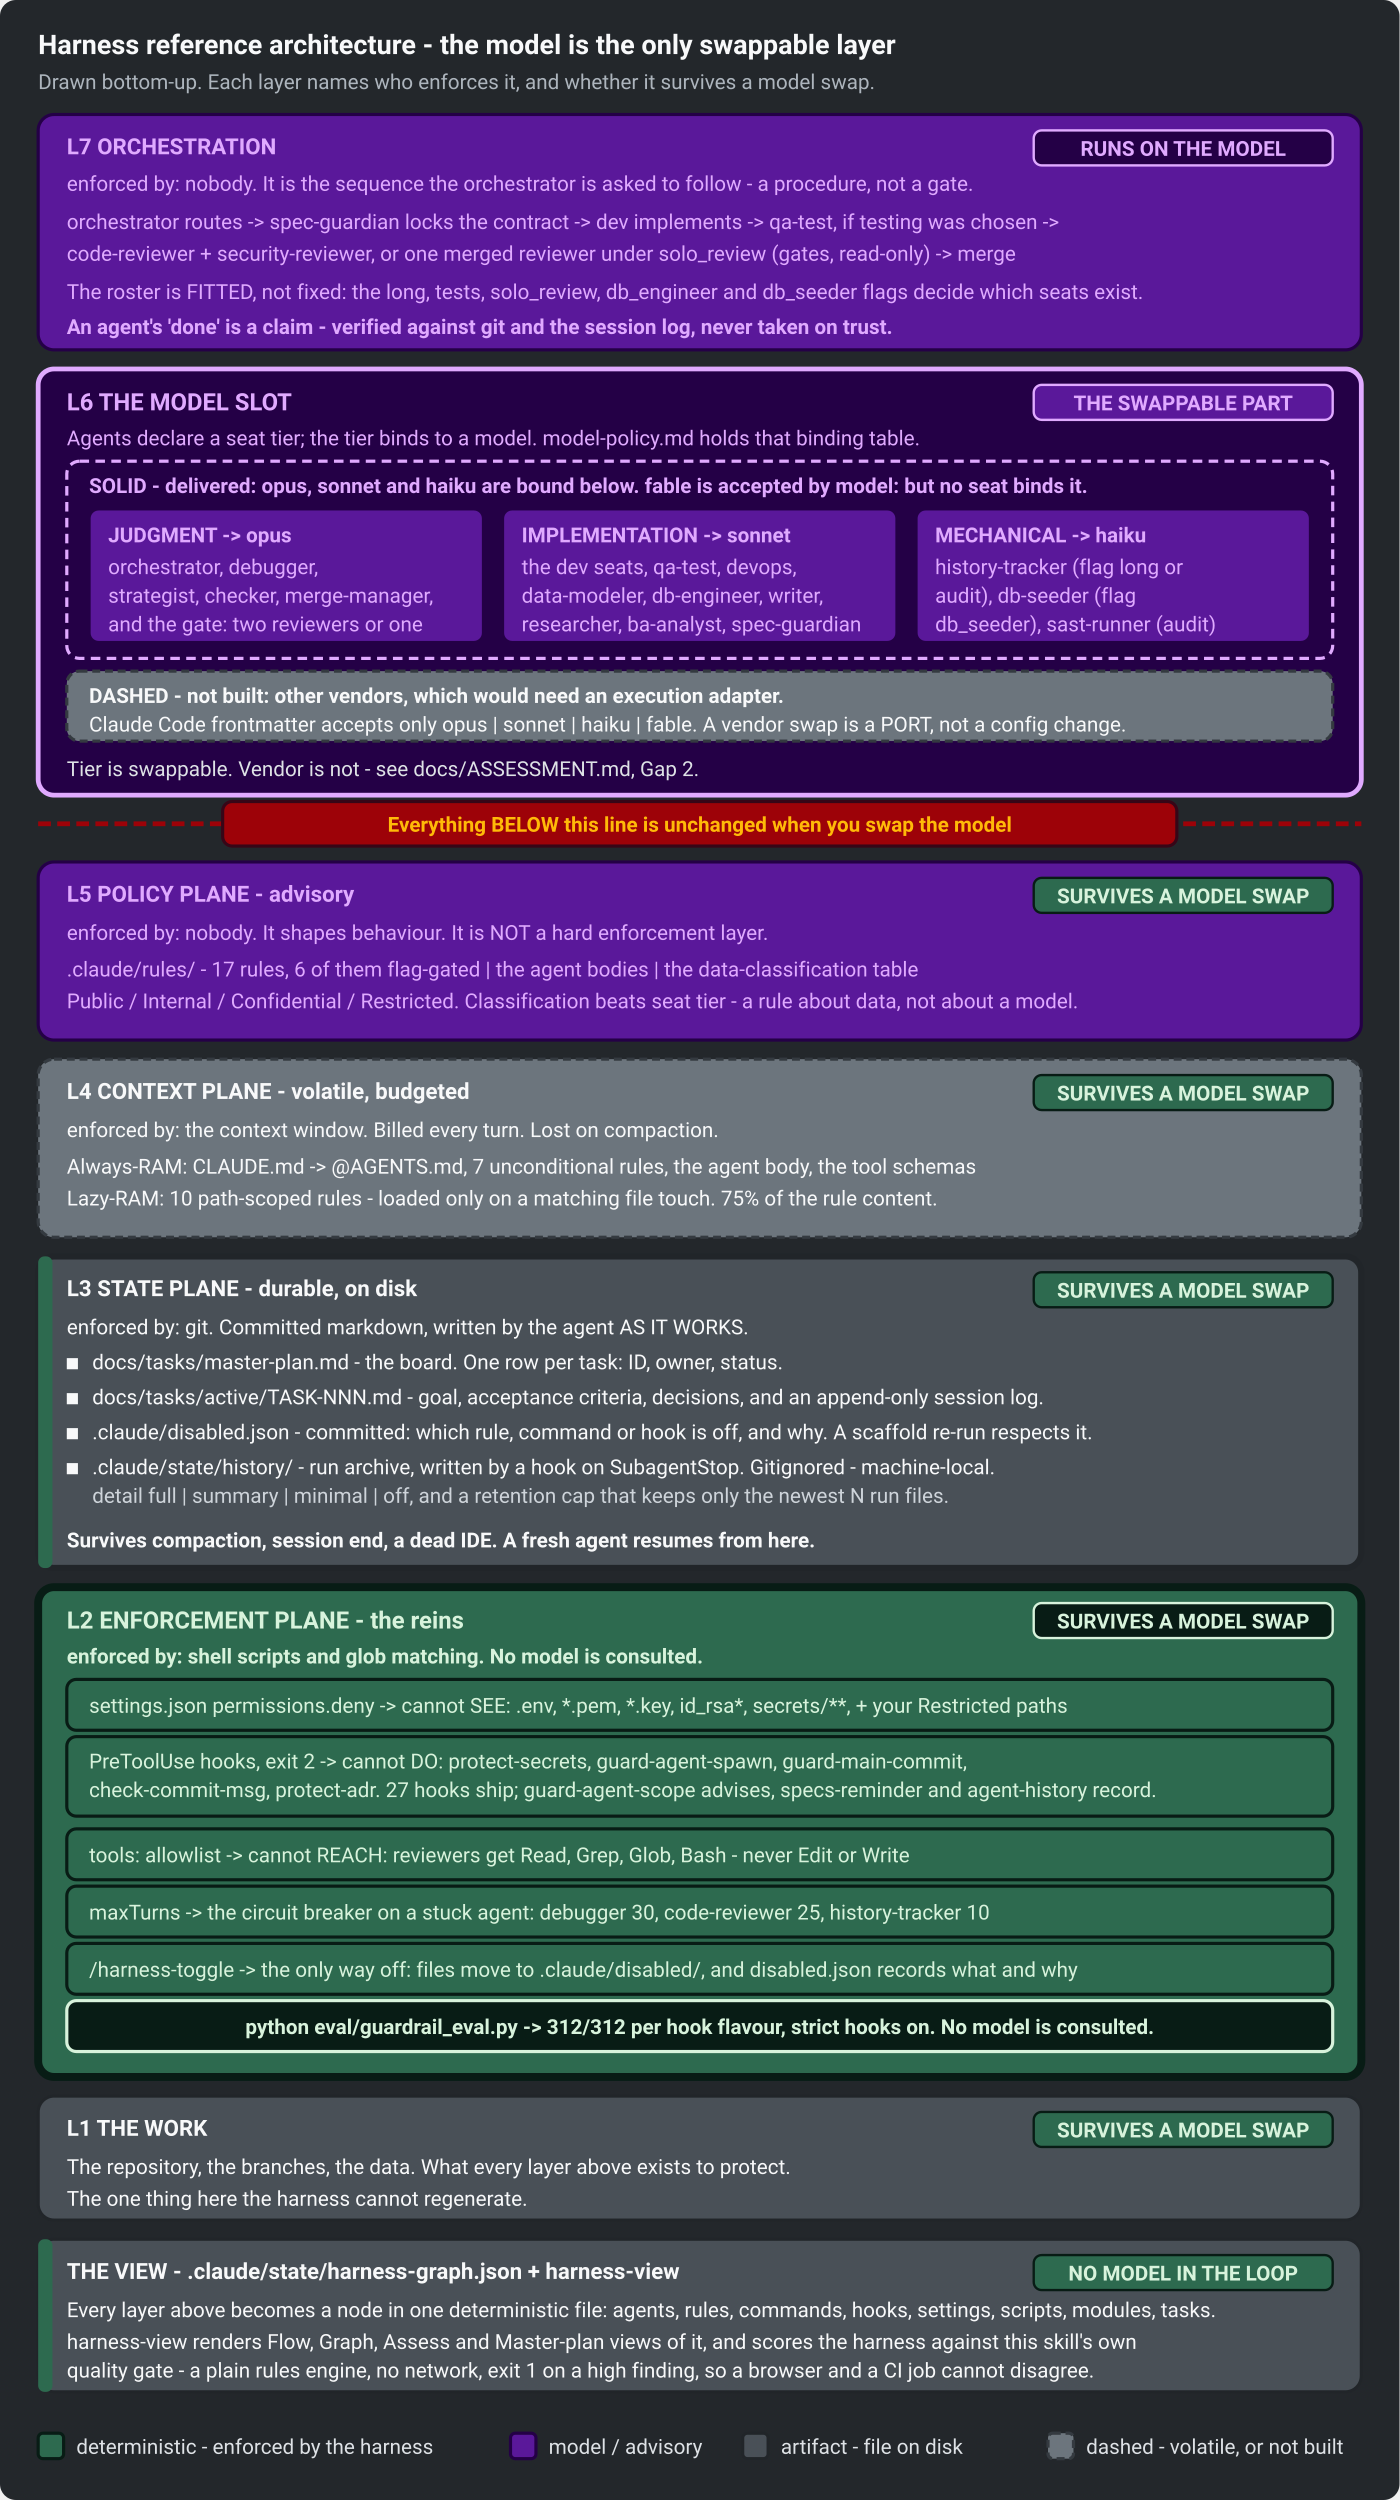
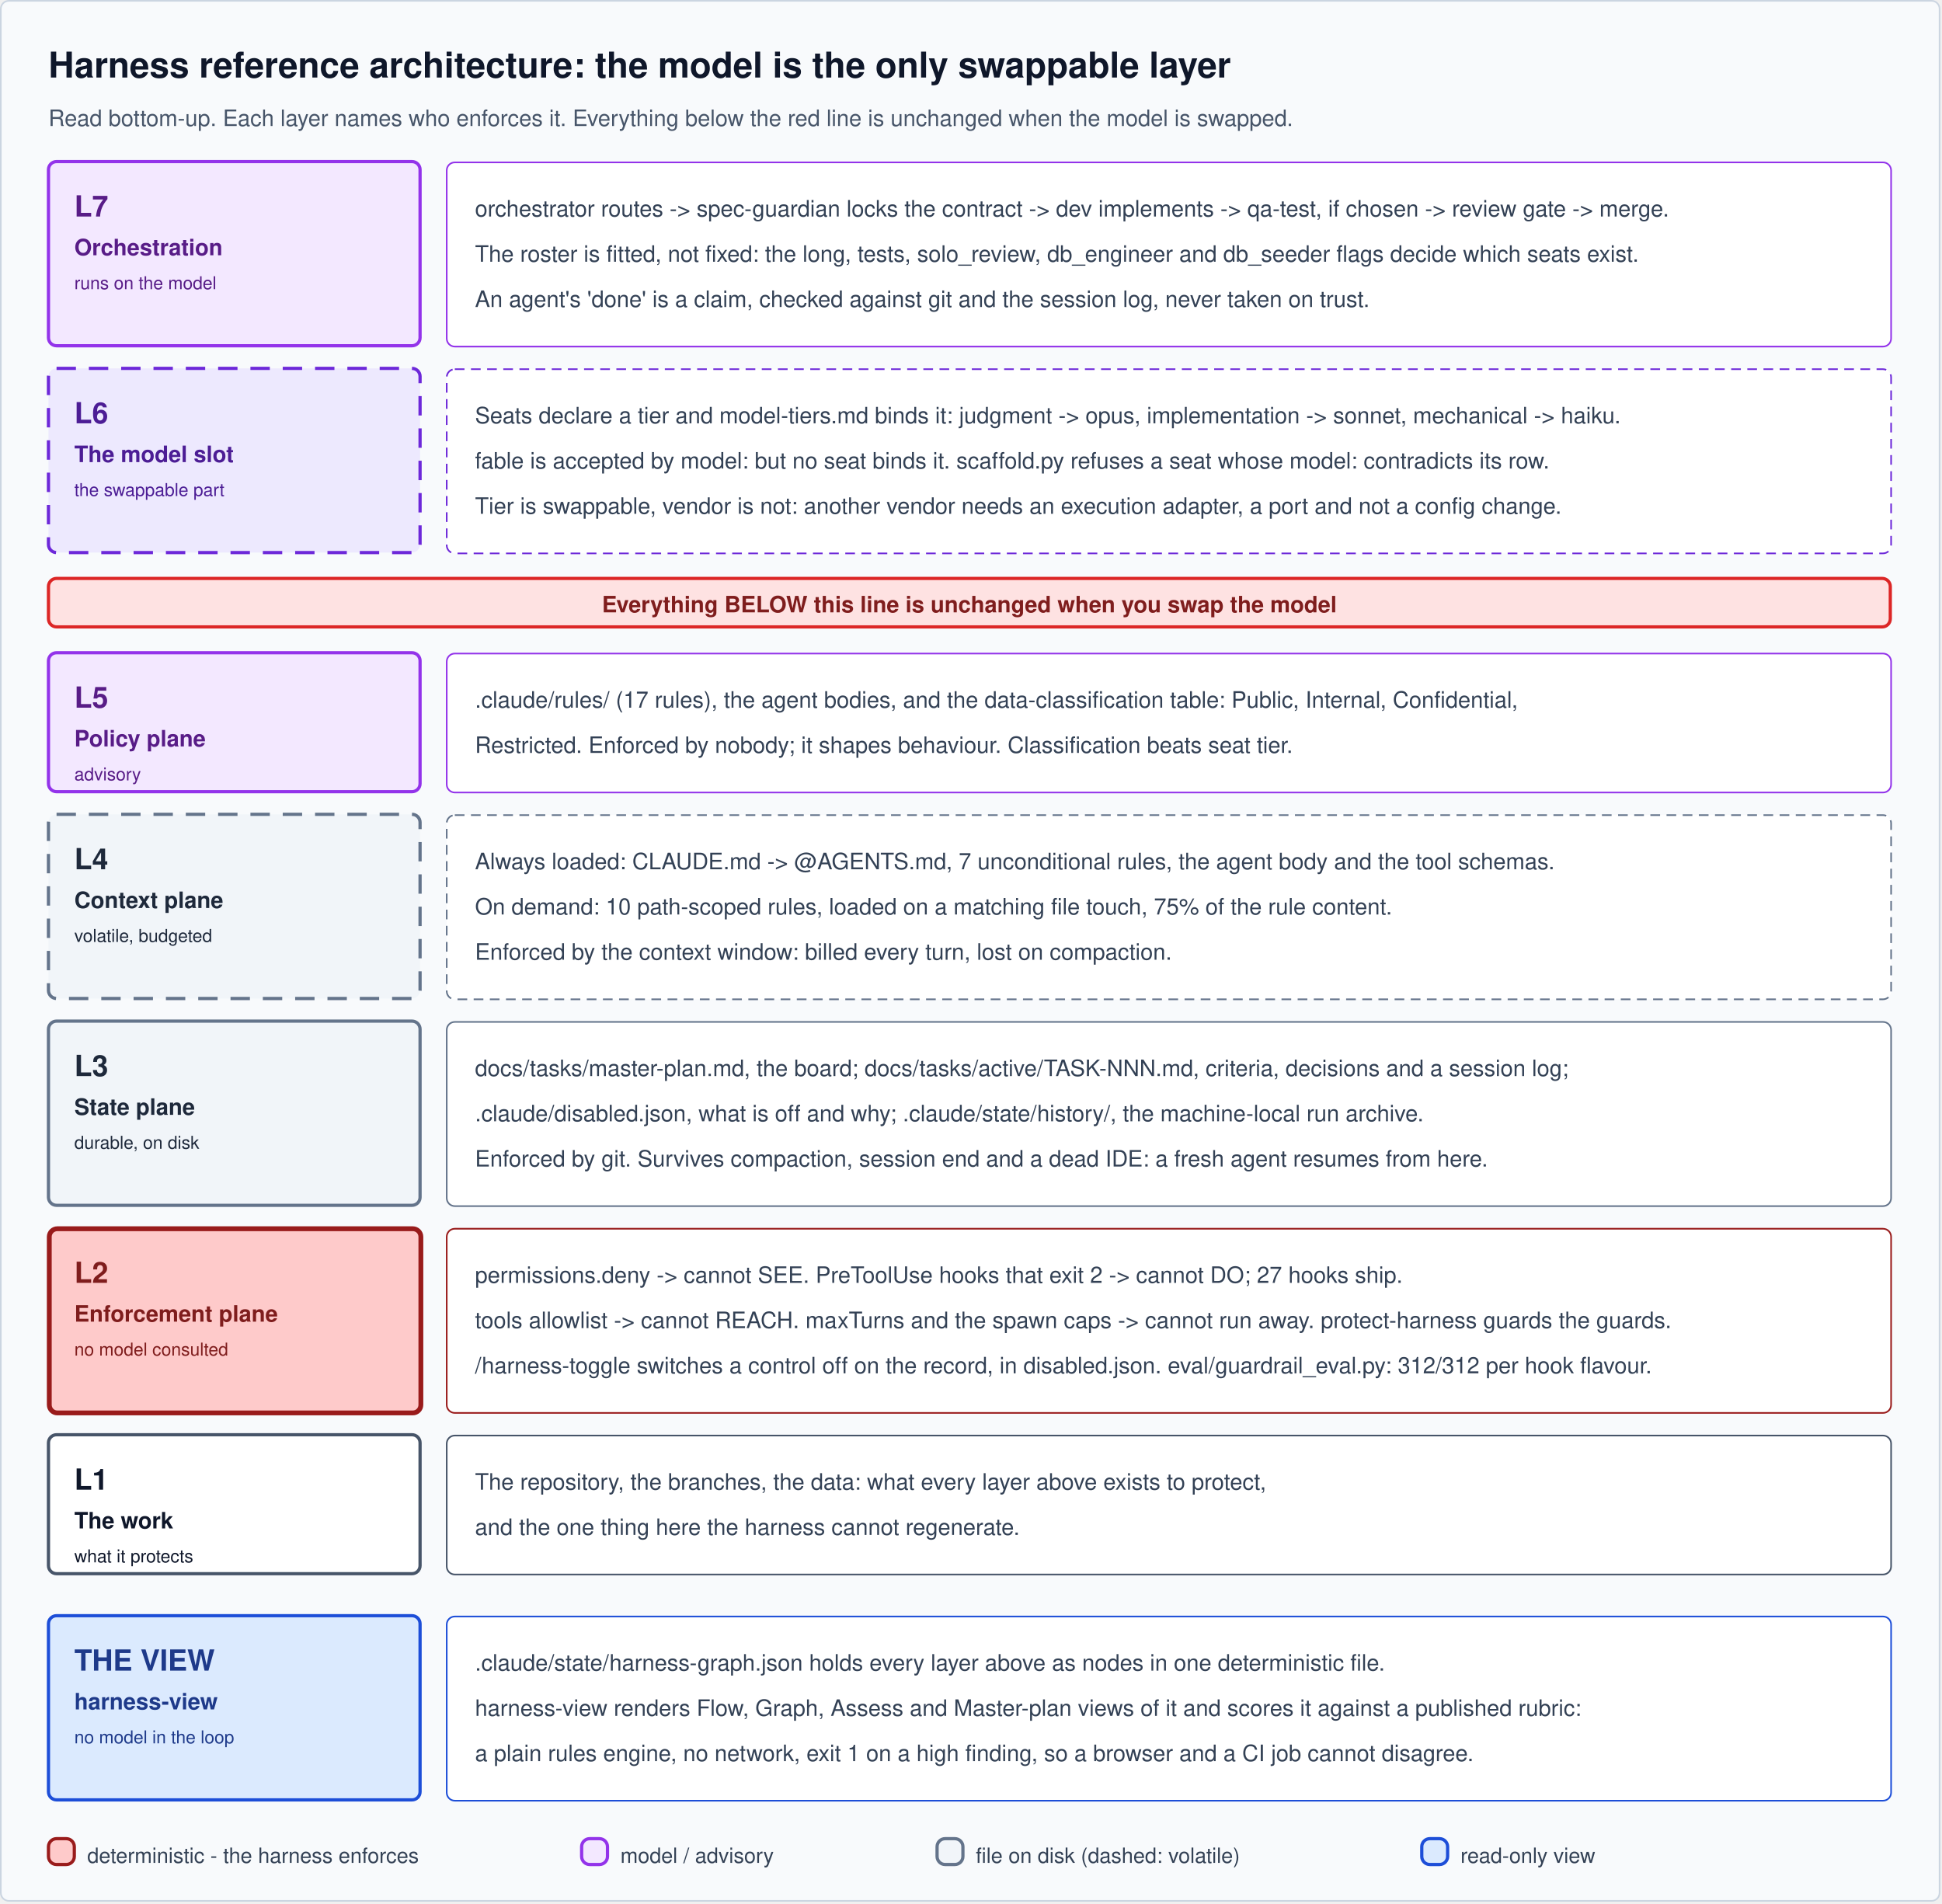
- <svg xmlns="http://www.w3.org/2000/svg" width="880" height="1572" viewBox="0 0 880 1572" role="img" aria-labelledby="ha-title ha-desc" font-family="ui-sans-serif, system-ui, -apple-system, Segoe UI, Roboto, sans-serif">
-   <rect x="0" y="0" width="880" height="1572" rx="10" fill="#23272B" />
-   <text x="24" y="34" font-size="17" font-weight="700" fill="#F8F9FA">Harness reference architecture - the model is the only swappable layer</text>
-   <text x="24" y="56" font-size="13" fill="#ADB5BD">Drawn bottom-up. Each layer names who enforces it, and whether it survives a model swap.</text>
-   <rect x="24" y="72" width="832" height="148" rx="10" fill="#5A189A" stroke="#240046" stroke-width="2" />
-   <text x="42" y="97" font-size="14" font-weight="700" fill="#E0AAFF">L7   ORCHESTRATION</text>
-   <rect x="650" y="82" width="188" height="22" rx="5" fill="#240046" stroke="#E0AAFF" stroke-width="1.5" />
-   <text x="744" y="98" font-size="13" font-weight="700" fill="#E0AAFF" text-anchor="middle">RUNS ON THE MODEL</text>
-   <text x="42" y="120" font-size="13" fill="#E0AAFF">enforced by: nobody. It is the sequence the orchestrator is asked to follow - a procedure, not a gate.</text>
-   <text x="42" y="144" font-size="13" fill="#E0AAFF">orchestrator routes  -&gt;  spec-guardian locks the contract  -&gt;  dev implements  -&gt;  qa-test, if testing was chosen  -&gt;</text>
-   <text x="42" y="164" font-size="13" fill="#E0AAFF">code-reviewer + security-reviewer, or one merged reviewer under solo_review  (gates, read-only)  -&gt;  merge</text>
-   <text x="42" y="188" font-size="13" fill="#E0AAFF">The roster is FITTED, not fixed: the long, tests, solo_review, db_engineer and db_seeder flags decide which seats exist.</text>
-   <text x="42" y="210" font-size="13" font-weight="700" fill="#E0AAFF">An agent's 'done' is a claim - verified against git and the session log, never taken on trust.</text>
-   <rect x="24" y="232" width="832" height="268" rx="10" fill="#240046" stroke="#E0AAFF" stroke-width="3" />
-   <text x="42" y="258" font-size="15" font-weight="700" fill="#E0AAFF">L6   THE MODEL SLOT</text>
-   <rect x="650" y="242" width="188" height="22" rx="5" fill="#5A189A" stroke="#E0AAFF" stroke-width="1.5" />
-   <text x="744" y="258" font-size="13" font-weight="700" fill="#E0AAFF" text-anchor="middle">THE SWAPPABLE PART</text>
-   <text x="42" y="280" font-size="13" fill="#E0AAFF">Agents declare a seat tier; the tier binds to a model. model-policy.md holds that binding table.</text>
-   <rect x="42" y="290" width="796" height="124" rx="8" fill="#240046" stroke="#E0AAFF" stroke-width="2" stroke-dasharray="6 4" />
-   <text x="56" y="310" font-size="13" font-weight="700" fill="#E0AAFF">SOLID - delivered: opus, sonnet and haiku are bound below. fable is accepted by model: but no seat binds it.</text>
-   <rect x="56" y="320" width="248" height="84" rx="6" fill="#5A189A" stroke="#240046" stroke-width="2" />
-   <text x="68" y="341" font-size="13" font-weight="700" fill="#E0AAFF">JUDGMENT  -&gt;  opus</text>
-   <text x="68" y="361" font-size="13" fill="#E0AAFF">orchestrator, debugger,</text>
-   <text x="68" y="379" font-size="13" fill="#E0AAFF">strategist, checker, merge-manager,</text>
-   <text x="68" y="397" font-size="13" fill="#E0AAFF">and the gate: two reviewers or one</text>
-   <rect x="316" y="320" width="248" height="84" rx="6" fill="#5A189A" stroke="#240046" stroke-width="2" />
-   <text x="328" y="341" font-size="13" font-weight="700" fill="#E0AAFF">IMPLEMENTATION  -&gt;  sonnet</text>
-   <text x="328" y="361" font-size="13" fill="#E0AAFF">the dev seats, qa-test, devops,</text>
-   <text x="328" y="379" font-size="13" fill="#E0AAFF">data-modeler, db-engineer, writer,</text>
-   <text x="328" y="397" font-size="13" fill="#E0AAFF">researcher, ba-analyst, spec-guardian</text>
-   <rect x="576" y="320" width="248" height="84" rx="6" fill="#5A189A" stroke="#240046" stroke-width="2" />
-   <text x="588" y="341" font-size="13" font-weight="700" fill="#E0AAFF">MECHANICAL  -&gt;  haiku</text>
-   <text x="588" y="361" font-size="13" fill="#E0AAFF">history-tracker (flag long or</text>
-   <text x="588" y="379" font-size="13" fill="#E0AAFF">audit), db-seeder (flag</text>
-   <text x="588" y="397" font-size="13" fill="#E0AAFF">db_seeder), sast-runner (audit)</text>
-   <rect x="42" y="422" width="796" height="44" rx="8" fill="#6C757D" stroke="#343A40" stroke-width="2" stroke-dasharray="5 3" />
-   <text x="56" y="442" font-size="13" font-weight="700" fill="#F8F9FA">DASHED - not built: other vendors, which would need an execution adapter.</text>
-   <text x="56" y="460" font-size="13" fill="#F8F9FA">Claude Code frontmatter accepts only opus | sonnet | haiku | fable. A vendor swap is a PORT, not a config change.</text>
-   <text x="42" y="488" font-size="13" fill="#DEE2E6">Tier is swappable. Vendor is not - see docs/ASSESSMENT.md, Gap 2.</text>
-   <line x1="24" y1="518" x2="856" y2="518" stroke="#9D0208" stroke-width="3" stroke-dasharray="8 4" fill="none" />
-   <rect x="140" y="504" width="600" height="28" rx="6" fill="#9D0208" stroke="#370617" stroke-width="2" />
-   <text x="440" y="523" font-size="13" font-weight="700" fill="#FFBA08" text-anchor="middle">Everything BELOW this line is unchanged when you swap the model</text>
-   <rect x="24" y="542" width="832" height="112" rx="10" fill="#5A189A" stroke="#240046" stroke-width="2" />
-   <text x="42" y="567" font-size="14" font-weight="700" fill="#E0AAFF">L5   POLICY PLANE - advisory</text>
-   <rect x="650" y="552" width="188" height="22" rx="5" fill="#2D6A4F" stroke="#081C15" stroke-width="1.5" />
-   <text x="744" y="568" font-size="13" font-weight="700" fill="#D8F3DC" text-anchor="middle">SURVIVES A MODEL SWAP</text>
-   <text x="42" y="591" font-size="13" fill="#E0AAFF">enforced by: nobody. It shapes behaviour. It is NOT a hard enforcement layer.</text>
-   <text x="42" y="614" font-size="13" fill="#E0AAFF">.claude/rules/ - 17 rules, 6 of them flag-gated   |   the agent bodies   |   the data-classification table</text>
-   <text x="42" y="634" font-size="13" fill="#E0AAFF">Public / Internal / Confidential / Restricted. Classification beats seat tier - a rule about data, not about a model.</text>
-   <rect x="24" y="666" width="832" height="112" rx="10" fill="#6C757D" stroke="#343A40" stroke-width="2" stroke-dasharray="5 3" />
-   <text x="42" y="691" font-size="14" font-weight="700" fill="#F8F9FA">L4   CONTEXT PLANE - volatile, budgeted</text>
-   <rect x="650" y="676" width="188" height="22" rx="5" fill="#2D6A4F" stroke="#081C15" stroke-width="1.5" />
-   <text x="744" y="692" font-size="13" font-weight="700" fill="#D8F3DC" text-anchor="middle">SURVIVES A MODEL SWAP</text>
-   <text x="42" y="715" font-size="13" fill="#F8F9FA">enforced by: the context window. Billed every turn. Lost on compaction.</text>
-   <text x="42" y="738" font-size="13" fill="#F8F9FA">Always-RAM:   CLAUDE.md -&gt; @AGENTS.md,  7 unconditional rules,  the agent body,  the tool schemas</text>
-   <text x="42" y="758" font-size="13" fill="#F8F9FA">Lazy-RAM:      10 path-scoped rules - loaded only on a matching file touch.  75% of the rule content.</text>
-   <rect x="24" y="790" width="832" height="196" rx="10" fill="#495057" stroke="#212529" stroke-width="4" />
-   <rect x="24" y="790" width="9" height="196" rx="4" fill="#2D6A4F" />
-   <text x="42" y="815" font-size="14" font-weight="700" fill="#F8F9FA">L3   STATE PLANE - durable, on disk</text>
-   <rect x="650" y="800" width="188" height="22" rx="5" fill="#2D6A4F" stroke="#081C15" stroke-width="1.5" />
-   <text x="744" y="816" font-size="13" font-weight="700" fill="#D8F3DC" text-anchor="middle">SURVIVES A MODEL SWAP</text>
-   <text x="42" y="839" font-size="13" fill="#F8F9FA">enforced by: git. Committed markdown, written by the agent AS IT WORKS.</text>
-   <rect x="42" y="854" width="7" height="7" fill="#F8F9FA" />
-   <text x="58" y="861" font-size="13" fill="#F8F9FA">docs/tasks/master-plan.md   -   the board. One row per task: ID, owner, status.</text>
-   <rect x="42" y="876" width="7" height="7" fill="#F8F9FA" />
-   <text x="58" y="883" font-size="13" fill="#F8F9FA">docs/tasks/active/TASK-NNN.md   -   goal, acceptance criteria, decisions, and an append-only session log.</text>
-   <rect x="42" y="898" width="7" height="7" fill="#F8F9FA" />
-   <text x="58" y="905" font-size="13" fill="#F8F9FA">.claude/disabled.json   -   committed: which rule, command or hook is off, and why. A scaffold re-run respects it.</text>
-   <rect x="42" y="920" width="7" height="7" fill="#F8F9FA" />
-   <text x="58" y="927" font-size="13" fill="#F8F9FA">.claude/state/history/   -   run archive, written by a hook on SubagentStop. Gitignored - machine-local.</text>
-   <text x="58" y="945" font-size="13" fill="#CED4DA">detail full | summary | minimal | off, and a retention cap that keeps only the newest N run files.</text>
-   <text x="42" y="973" font-size="13" font-weight="700" fill="#F8F9FA">Survives compaction, session end, a dead IDE. A fresh agent resumes from here.</text>
-   <rect x="24" y="998" width="832" height="308" rx="10" fill="#2D6A4F" stroke="#081C15" stroke-width="5" />
-   <text x="42" y="1024" font-size="15" font-weight="700" fill="#D8F3DC">L2   ENFORCEMENT PLANE - the reins</text>
-   <rect x="650" y="1008" width="188" height="22" rx="5" fill="#081C15" stroke="#D8F3DC" stroke-width="1.5" />
-   <text x="744" y="1024" font-size="13" font-weight="700" fill="#D8F3DC" text-anchor="middle">SURVIVES A MODEL SWAP</text>
-   <text x="42" y="1046" font-size="13" font-weight="700" fill="#D8F3DC">enforced by: shell scripts and glob matching. No model is consulted.</text>
-   <rect x="42" y="1056" width="796" height="32" rx="6" fill="#2D6A4F" stroke="#081C15" stroke-width="2" />
-   <text x="56" y="1077" font-size="13" fill="#D8F3DC">settings.json permissions.deny  -&gt;  cannot SEE:  .env, *.pem, *.key, id_rsa*, secrets/**, + your Restricted paths</text>
-   <rect x="42" y="1092" width="796" height="50" rx="6" fill="#2D6A4F" stroke="#081C15" stroke-width="2" />
-   <text x="56" y="1112" font-size="13" fill="#D8F3DC">PreToolUse hooks, exit 2  -&gt;  cannot DO:  protect-secrets, guard-agent-spawn, guard-main-commit,</text>
-   <text x="56" y="1130" font-size="13" fill="#D8F3DC">check-commit-msg, protect-adr. 27 hooks ship; guard-agent-scope advises, specs-reminder and agent-history record.</text>
-   <rect x="42" y="1150" width="796" height="32" rx="6" fill="#2D6A4F" stroke="#081C15" stroke-width="2" />
-   <text x="56" y="1171" font-size="13" fill="#D8F3DC">tools: allowlist  -&gt;  cannot REACH:  reviewers get Read, Grep, Glob, Bash - never Edit or Write</text>
-   <rect x="42" y="1186" width="796" height="32" rx="6" fill="#2D6A4F" stroke="#081C15" stroke-width="2" />
-   <text x="56" y="1207" font-size="13" fill="#D8F3DC">maxTurns  -&gt;  the circuit breaker on a stuck agent:  debugger 30, code-reviewer 25, history-tracker 10</text>
-   <rect x="42" y="1222" width="796" height="32" rx="6" fill="#2D6A4F" stroke="#081C15" stroke-width="2" />
-   <text x="56" y="1243" font-size="13" fill="#D8F3DC">/harness-toggle  -&gt;  the only way off: files move to .claude/disabled/, and disabled.json records what and why</text>
-   <rect x="42" y="1258" width="796" height="32" rx="6" fill="#081C15" stroke="#D8F3DC" stroke-width="2" />
-   <text x="440" y="1279" font-size="13" font-weight="700" fill="#D8F3DC" text-anchor="middle">python eval/guardrail_eval.py  -&gt;  312/312 per hook flavour, strict hooks on. No model is consulted.</text>
-   <rect x="24" y="1318" width="832" height="78" rx="10" fill="#495057" stroke="#212529" stroke-width="2" />
-   <text x="42" y="1343" font-size="14" font-weight="700" fill="#F8F9FA">L1   THE WORK</text>
-   <rect x="650" y="1328" width="188" height="22" rx="5" fill="#2D6A4F" stroke="#081C15" stroke-width="1.5" />
-   <text x="744" y="1344" font-size="13" font-weight="700" fill="#D8F3DC" text-anchor="middle">SURVIVES A MODEL SWAP</text>
-   <text x="42" y="1367" font-size="13" fill="#F8F9FA">The repository, the branches, the data. What every layer above exists to protect.</text>
-   <text x="42" y="1387" font-size="13" fill="#F8F9FA">The one thing here the harness cannot regenerate.</text>
-   <rect x="24" y="1408" width="832" height="96" rx="10" fill="#495057" stroke="#212529" stroke-width="2" />
-   <rect x="24" y="1408" width="9" height="96" rx="4" fill="#2D6A4F" />
-   <text x="42" y="1433" font-size="14" font-weight="700" fill="#F8F9FA">THE VIEW   -   .claude/state/harness-graph.json   +   harness-view</text>
-   <rect x="650" y="1418" width="188" height="22" rx="5" fill="#2D6A4F" stroke="#081C15" stroke-width="1.5" />
-   <text x="744" y="1434" font-size="13" font-weight="700" fill="#D8F3DC" text-anchor="middle">NO MODEL IN THE LOOP</text>
-   <text x="42" y="1457" font-size="13" fill="#F8F9FA">Every layer above becomes a node in one deterministic file: agents, rules, commands, hooks, settings, scripts, modules, tasks.</text>
-   <text x="42" y="1477" font-size="13" fill="#F8F9FA">harness-view renders Flow, Graph, Assess and Master-plan views of it, and scores the harness against this skill's own</text>
-   <text x="42" y="1495" font-size="13" fill="#F8F9FA">quality gate - a plain rules engine, no network, exit 1 on a high finding, so a browser and a CI job cannot disagree.</text>
-   <rect x="24" y="1530" width="16" height="16" rx="3" fill="#2D6A4F" stroke="#081C15" stroke-width="2" />
-   <text x="48" y="1543" font-size="13" fill="#DEE2E6">deterministic - enforced by the harness</text>
-   <rect x="321" y="1530" width="16" height="16" rx="3" fill="#5A189A" stroke="#240046" stroke-width="2" />
-   <text x="345" y="1543" font-size="13" fill="#DEE2E6">model / advisory</text>
-   <rect x="467" y="1530" width="16" height="16" rx="3" fill="#495057" stroke="#212529" stroke-width="2" />
-   <text x="491" y="1543" font-size="13" fill="#DEE2E6">artifact - file on disk</text>
-   <rect x="659" y="1530" width="16" height="16" rx="3" fill="#6C757D" stroke="#343A40" stroke-width="2" stroke-dasharray="5 3" />
-   <text x="683" y="1543" font-size="13" fill="#DEE2E6">dashed - volatile, or not built</text>
+ <svg xmlns="http://www.w3.org/2000/svg" width="1202" height="1178" viewBox="0 0 1202 1178" role="img" aria-labelledby="harness-architecture-title harness-architecture-desc">
+   <defs />
+   <g>
+     <g>
+       <g>
+         <g>
+           <g transform="translate(0.5,0.5)">
+             <rect x="0" y="0" width="1200" height="1176" rx="5" ry="5" fill="#f8fafc" stroke="#cbd5e1" />
+           </g>
+         </g>
+         <g>
+           <g transform="translate(0.5,0.5)" />
+           <g>
+             <g fill="#0F172A" font-family="Helvetica" font-weight="bold" text-anchor="start" font-size="22px">
+               <text x="30" y="48">Harness reference architecture: the model is the only swappable layer</text>
+             </g>
+           </g>
+         </g>
+         <g>
+           <g transform="translate(0.5,0.5)" />
+           <g>
+             <g fill="#475569" font-family="Helvetica" text-anchor="start" font-size="14px">
+               <text x="30" y="78">Read bottom-up. Each layer names who enforces it. Everything below the red line is unchanged when the model is swapped.</text>
+             </g>
+           </g>
+         </g>
+         <g>
+           <g>
+             <rect x="30" y="100" width="230" height="114" rx="5" ry="5" fill="#f3e8ff" stroke="#9333ea" stroke-width="2" />
+           </g>
+         </g>
+         <g>
+           <g transform="translate(0.5,0.5)" />
+           <g>
+             <g fill="#581C87" font-family="Helvetica" font-weight="bold" text-anchor="start" font-size="18px">
+               <text x="46" y="134">L7</text>
+             </g>
+           </g>
+         </g>
+         <g>
+           <g transform="translate(0.5,0.5)" />
+           <g>
+             <g fill="#581C87" font-family="Helvetica" font-weight="bold" text-anchor="start" font-size="14px">
+               <text x="46" y="158">Orchestration</text>
+             </g>
+           </g>
+         </g>
+         <g>
+           <g transform="translate(0.5,0.5)" />
+           <g>
+             <g fill="#581C87" font-family="Helvetica" text-anchor="start" font-size="11px">
+               <text x="46" y="179">runs on the model</text>
+             </g>
+           </g>
+         </g>
+         <g>
+           <g transform="translate(0.5,0.5)">
+             <rect x="276" y="100" width="894" height="114" rx="5" ry="5" fill="#ffffff" stroke="#9333ea" />
+           </g>
+         </g>
+         <g>
+           <g transform="translate(0.5,0.5)" />
+           <g>
+             <g fill="#334155" font-family="Helvetica" text-anchor="start" font-size="14px">
+               <text x="294" y="134">orchestrator routes -&gt; spec-guardian locks the contract -&gt; dev implements -&gt; qa-test, if chosen -&gt; review gate -&gt; merge.</text>
+             </g>
+           </g>
+         </g>
+         <g>
+           <g transform="translate(0.5,0.5)" />
+           <g>
+             <g fill="#334155" font-family="Helvetica" text-anchor="start" font-size="14px">
+               <text x="294" y="162">The roster is fitted, not fixed: the long, tests, solo_review, db_engineer and db_seeder flags decide which seats exist.</text>
+             </g>
+           </g>
+         </g>
+         <g>
+           <g transform="translate(0.5,0.5)" />
+           <g>
+             <g fill="#334155" font-family="Helvetica" text-anchor="start" font-size="14px">
+               <text x="294" y="190">An agent's 'done' is a claim, checked against git and the session log, never taken on trust.</text>
+             </g>
+           </g>
+         </g>
+         <g>
+           <g>
+             <rect x="30" y="228" width="230" height="114" rx="5" ry="5" fill="#ede9fe" stroke="#6d28d9" stroke-width="2" stroke-dasharray="12 8" />
+           </g>
+         </g>
+         <g>
+           <g transform="translate(0.5,0.5)" />
+           <g>
+             <g fill="#4C1D95" font-family="Helvetica" font-weight="bold" text-anchor="start" font-size="18px">
+               <text x="46" y="262">L6</text>
+             </g>
+           </g>
+         </g>
+         <g>
+           <g transform="translate(0.5,0.5)" />
+           <g>
+             <g fill="#4C1D95" font-family="Helvetica" font-weight="bold" text-anchor="start" font-size="14px">
+               <text x="46" y="286">The model slot</text>
+             </g>
+           </g>
+         </g>
+         <g>
+           <g transform="translate(0.5,0.5)" />
+           <g>
+             <g fill="#4C1D95" font-family="Helvetica" text-anchor="start" font-size="11px">
+               <text x="46" y="307">the swappable part</text>
+             </g>
+           </g>
+         </g>
+         <g>
+           <g transform="translate(0.5,0.5)">
+             <rect x="276" y="228" width="894" height="114" rx="5" ry="5" fill="#ffffff" stroke="#6d28d9" stroke-dasharray="6 4" />
+           </g>
+         </g>
+         <g>
+           <g transform="translate(0.5,0.5)" />
+           <g>
+             <g fill="#334155" font-family="Helvetica" text-anchor="start" font-size="14px">
+               <text x="294" y="262">Seats declare a tier and model-tiers.md binds it: judgment -&gt; opus, implementation -&gt; sonnet, mechanical -&gt; haiku.</text>
+             </g>
+           </g>
+         </g>
+         <g>
+           <g transform="translate(0.5,0.5)" />
+           <g>
+             <g fill="#334155" font-family="Helvetica" text-anchor="start" font-size="14px">
+               <text x="294" y="290">fable is accepted by model: but no seat binds it. scaffold.py refuses a seat whose model: contradicts its row.</text>
+             </g>
+           </g>
+         </g>
+         <g>
+           <g transform="translate(0.5,0.5)" />
+           <g>
+             <g fill="#334155" font-family="Helvetica" text-anchor="start" font-size="14px">
+               <text x="294" y="318">Tier is swappable, vendor is not: another vendor needs an execution adapter, a port and not a config change.</text>
+             </g>
+           </g>
+         </g>
+         <g>
+           <g>
+             <rect x="30" y="358" width="1140" height="30" rx="5" ry="5" fill="#fee2e2" stroke="#dc2626" stroke-width="2" />
+           </g>
+           <g>
+             <g fill="#7F1D1D" font-family="Helvetica" font-weight="bold" text-anchor="middle" font-size="14px">
+               <text x="600" y="379">Everything BELOW this line is unchanged when you swap the model</text>
+             </g>
+           </g>
+         </g>
+         <g>
+           <g>
+             <rect x="30" y="404" width="230" height="86" rx="5" ry="5" fill="#f3e8ff" stroke="#9333ea" stroke-width="2" />
+           </g>
+         </g>
+         <g>
+           <g transform="translate(0.5,0.5)" />
+           <g>
+             <g fill="#581C87" font-family="Helvetica" font-weight="bold" text-anchor="start" font-size="18px">
+               <text x="46" y="438">L5</text>
+             </g>
+           </g>
+         </g>
+         <g>
+           <g transform="translate(0.5,0.5)" />
+           <g>
+             <g fill="#581C87" font-family="Helvetica" font-weight="bold" text-anchor="start" font-size="14px">
+               <text x="46" y="462">Policy plane</text>
+             </g>
+           </g>
+         </g>
+         <g>
+           <g transform="translate(0.5,0.5)" />
+           <g>
+             <g fill="#581C87" font-family="Helvetica" text-anchor="start" font-size="11px">
+               <text x="46" y="483">advisory</text>
+             </g>
+           </g>
+         </g>
+         <g>
+           <g transform="translate(0.5,0.5)">
+             <rect x="276" y="404" width="894" height="86" rx="5" ry="5" fill="#ffffff" stroke="#9333ea" />
+           </g>
+         </g>
+         <g>
+           <g transform="translate(0.5,0.5)" />
+           <g>
+             <g fill="#334155" font-family="Helvetica" text-anchor="start" font-size="14px">
+               <text x="294" y="438">.claude/rules/ (17 rules), the agent bodies, and the data-classification table: Public, Internal, Confidential,</text>
+             </g>
+           </g>
+         </g>
+         <g>
+           <g transform="translate(0.5,0.5)" />
+           <g>
+             <g fill="#334155" font-family="Helvetica" text-anchor="start" font-size="14px">
+               <text x="294" y="466">Restricted. Enforced by nobody; it shapes behaviour. Classification beats seat tier.</text>
+             </g>
+           </g>
+         </g>
+         <g>
+           <g>
+             <rect x="30" y="504" width="230" height="114" rx="5" ry="5" fill="#f1f5f9" stroke="#64748b" stroke-width="2" stroke-dasharray="12 8" />
+           </g>
+         </g>
+         <g>
+           <g transform="translate(0.5,0.5)" />
+           <g>
+             <g fill="#1E293B" font-family="Helvetica" font-weight="bold" text-anchor="start" font-size="18px">
+               <text x="46" y="538">L4</text>
+             </g>
+           </g>
+         </g>
+         <g>
+           <g transform="translate(0.5,0.5)" />
+           <g>
+             <g fill="#1E293B" font-family="Helvetica" font-weight="bold" text-anchor="start" font-size="14px">
+               <text x="46" y="562">Context plane</text>
+             </g>
+           </g>
+         </g>
+         <g>
+           <g transform="translate(0.5,0.5)" />
+           <g>
+             <g fill="#1E293B" font-family="Helvetica" text-anchor="start" font-size="11px">
+               <text x="46" y="583">volatile, budgeted</text>
+             </g>
+           </g>
+         </g>
+         <g>
+           <g transform="translate(0.5,0.5)">
+             <rect x="276" y="504" width="894" height="114" rx="5" ry="5" fill="#ffffff" stroke="#64748b" stroke-dasharray="6 4" />
+           </g>
+         </g>
+         <g>
+           <g transform="translate(0.5,0.5)" />
+           <g>
+             <g fill="#334155" font-family="Helvetica" text-anchor="start" font-size="14px">
+               <text x="294" y="538">Always loaded: CLAUDE.md -&gt; @AGENTS.md, 7 unconditional rules, the agent body and the tool schemas.</text>
+             </g>
+           </g>
+         </g>
+         <g>
+           <g transform="translate(0.5,0.5)" />
+           <g>
+             <g fill="#334155" font-family="Helvetica" text-anchor="start" font-size="14px">
+               <text x="294" y="566">On demand: 10 path-scoped rules, loaded on a matching file touch, 75% of the rule content.</text>
+             </g>
+           </g>
+         </g>
+         <g>
+           <g transform="translate(0.5,0.5)" />
+           <g>
+             <g fill="#334155" font-family="Helvetica" text-anchor="start" font-size="14px">
+               <text x="294" y="594">Enforced by the context window: billed every turn, lost on compaction.</text>
+             </g>
+           </g>
+         </g>
+         <g>
+           <g>
+             <rect x="30" y="632" width="230" height="114" rx="5" ry="5" fill="#f1f5f9" stroke="#64748b" stroke-width="2" />
+           </g>
+         </g>
+         <g>
+           <g transform="translate(0.5,0.5)" />
+           <g>
+             <g fill="#1E293B" font-family="Helvetica" font-weight="bold" text-anchor="start" font-size="18px">
+               <text x="46" y="666">L3</text>
+             </g>
+           </g>
+         </g>
+         <g>
+           <g transform="translate(0.5,0.5)" />
+           <g>
+             <g fill="#1E293B" font-family="Helvetica" font-weight="bold" text-anchor="start" font-size="14px">
+               <text x="46" y="690">State plane</text>
+             </g>
+           </g>
+         </g>
+         <g>
+           <g transform="translate(0.5,0.5)" />
+           <g>
+             <g fill="#1E293B" font-family="Helvetica" text-anchor="start" font-size="11px">
+               <text x="46" y="711">durable, on disk</text>
+             </g>
+           </g>
+         </g>
+         <g>
+           <g transform="translate(0.5,0.5)">
+             <rect x="276" y="632" width="894" height="114" rx="5" ry="5" fill="#ffffff" stroke="#64748b" />
+           </g>
+         </g>
+         <g>
+           <g transform="translate(0.5,0.5)" />
+           <g>
+             <g fill="#334155" font-family="Helvetica" text-anchor="start" font-size="14px">
+               <text x="294" y="666">docs/tasks/master-plan.md, the board; docs/tasks/active/TASK-NNN.md, criteria, decisions and a session log;</text>
+             </g>
+           </g>
+         </g>
+         <g>
+           <g transform="translate(0.5,0.5)" />
+           <g>
+             <g fill="#334155" font-family="Helvetica" text-anchor="start" font-size="14px">
+               <text x="294" y="694">.claude/disabled.json, what is off and why; .claude/state/history/, the machine-local run archive.</text>
+             </g>
+           </g>
+         </g>
+         <g>
+           <g transform="translate(0.5,0.5)" />
+           <g>
+             <g fill="#334155" font-family="Helvetica" text-anchor="start" font-size="14px">
+               <text x="294" y="722">Enforced by git. Survives compaction, session end and a dead IDE: a fresh agent resumes from here.</text>
+             </g>
+           </g>
+         </g>
+         <g>
+           <g transform="translate(0.5,0.5)">
+             <rect x="30" y="760" width="230" height="114" rx="5" ry="5" fill="#fecaca" stroke="#991b1b" stroke-width="3" />
+           </g>
+         </g>
+         <g>
+           <g transform="translate(0.5,0.5)" />
+           <g>
+             <g fill="#7F1D1D" font-family="Helvetica" font-weight="bold" text-anchor="start" font-size="18px">
+               <text x="46" y="794">L2</text>
+             </g>
+           </g>
+         </g>
+         <g>
+           <g transform="translate(0.5,0.5)" />
+           <g>
+             <g fill="#7F1D1D" font-family="Helvetica" font-weight="bold" text-anchor="start" font-size="14px">
+               <text x="46" y="818">Enforcement plane</text>
+             </g>
+           </g>
+         </g>
+         <g>
+           <g transform="translate(0.5,0.5)" />
+           <g>
+             <g fill="#7F1D1D" font-family="Helvetica" text-anchor="start" font-size="11px">
+               <text x="46" y="839">no model consulted</text>
+             </g>
+           </g>
+         </g>
+         <g>
+           <g transform="translate(0.5,0.5)">
+             <rect x="276" y="760" width="894" height="114" rx="5" ry="5" fill="#ffffff" stroke="#991b1b" />
+           </g>
+         </g>
+         <g>
+           <g transform="translate(0.5,0.5)" />
+           <g>
+             <g fill="#334155" font-family="Helvetica" text-anchor="start" font-size="14px">
+               <text x="294" y="794">permissions.deny -&gt; cannot SEE. PreToolUse hooks that exit 2 -&gt; cannot DO; 27 hooks ship.</text>
+             </g>
+           </g>
+         </g>
+         <g>
+           <g transform="translate(0.5,0.5)" />
+           <g>
+             <g fill="#334155" font-family="Helvetica" text-anchor="start" font-size="14px">
+               <text x="294" y="822">tools allowlist -&gt; cannot REACH. maxTurns and the spawn caps -&gt; cannot run away. protect-harness guards the guards.</text>
+             </g>
+           </g>
+         </g>
+         <g>
+           <g transform="translate(0.5,0.5)" />
+           <g>
+             <g fill="#334155" font-family="Helvetica" text-anchor="start" font-size="14px">
+               <text x="294" y="850">/harness-toggle switches a control off on the record, in disabled.json. eval/guardrail_eval.py: 312/312 per hook flavour.</text>
+             </g>
+           </g>
+         </g>
+         <g>
+           <g>
+             <rect x="30" y="888" width="230" height="86" rx="5" ry="5" fill="#ffffff" stroke="#475569" stroke-width="2" />
+           </g>
+         </g>
+         <g>
+           <g transform="translate(0.5,0.5)" />
+           <g>
+             <g fill="#0F172A" font-family="Helvetica" font-weight="bold" text-anchor="start" font-size="18px">
+               <text x="46" y="922">L1</text>
+             </g>
+           </g>
+         </g>
+         <g>
+           <g transform="translate(0.5,0.5)" />
+           <g>
+             <g fill="#0F172A" font-family="Helvetica" font-weight="bold" text-anchor="start" font-size="14px">
+               <text x="46" y="946">The work</text>
+             </g>
+           </g>
+         </g>
+         <g>
+           <g transform="translate(0.5,0.5)" />
+           <g>
+             <g fill="#0F172A" font-family="Helvetica" text-anchor="start" font-size="11px">
+               <text x="46" y="967">what it protects</text>
+             </g>
+           </g>
+         </g>
+         <g>
+           <g transform="translate(0.5,0.5)">
+             <rect x="276" y="888" width="894" height="86" rx="5" ry="5" fill="#ffffff" stroke="#475569" />
+           </g>
+         </g>
+         <g>
+           <g transform="translate(0.5,0.5)" />
+           <g>
+             <g fill="#334155" font-family="Helvetica" text-anchor="start" font-size="14px">
+               <text x="294" y="922">The repository, the branches, the data: what every layer above exists to protect,</text>
+             </g>
+           </g>
+         </g>
+         <g>
+           <g transform="translate(0.5,0.5)" />
+           <g>
+             <g fill="#334155" font-family="Helvetica" text-anchor="start" font-size="14px">
+               <text x="294" y="950">and the one thing here the harness cannot regenerate.</text>
+             </g>
+           </g>
+         </g>
+         <g>
+           <g>
+             <rect x="30" y="1000" width="230" height="114" rx="5" ry="5" fill="#dbeafe" stroke="#1d4ed8" stroke-width="2" />
+           </g>
+         </g>
+         <g>
+           <g transform="translate(0.5,0.5)" />
+           <g>
+             <g fill="#1E3A8A" font-family="Helvetica" font-weight="bold" text-anchor="start" font-size="18px">
+               <text x="46" y="1034">THE VIEW</text>
+             </g>
+           </g>
+         </g>
+         <g>
+           <g transform="translate(0.5,0.5)" />
+           <g>
+             <g fill="#1E3A8A" font-family="Helvetica" font-weight="bold" text-anchor="start" font-size="14px">
+               <text x="46" y="1058">harness-view</text>
+             </g>
+           </g>
+         </g>
+         <g>
+           <g transform="translate(0.5,0.5)" />
+           <g>
+             <g fill="#1E3A8A" font-family="Helvetica" text-anchor="start" font-size="11px">
+               <text x="46" y="1079">no model in the loop</text>
+             </g>
+           </g>
+         </g>
+         <g>
+           <g transform="translate(0.5,0.5)">
+             <rect x="276" y="1000" width="894" height="114" rx="5" ry="5" fill="#ffffff" stroke="#1d4ed8" />
+           </g>
+         </g>
+         <g>
+           <g transform="translate(0.5,0.5)" />
+           <g>
+             <g fill="#334155" font-family="Helvetica" text-anchor="start" font-size="14px">
+               <text x="294" y="1034">.claude/state/harness-graph.json holds every layer above as nodes in one deterministic file.</text>
+             </g>
+           </g>
+         </g>
+         <g>
+           <g transform="translate(0.5,0.5)" />
+           <g>
+             <g fill="#334155" font-family="Helvetica" text-anchor="start" font-size="14px">
+               <text x="294" y="1062">harness-view renders Flow, Graph, Assess and Master-plan views of it and scores it against a published rubric:</text>
+             </g>
+           </g>
+         </g>
+         <g>
+           <g transform="translate(0.5,0.5)" />
+           <g>
+             <g fill="#334155" font-family="Helvetica" text-anchor="start" font-size="14px">
+               <text x="294" y="1090">a plain rules engine, no network, exit 1 on a high finding, so a browser and a CI job cannot disagree.</text>
+             </g>
+           </g>
+         </g>
+         <g>
+           <g>
+             <rect x="30" y="1138" width="16" height="16" rx="5" ry="5" fill="#fecaca" stroke="#991b1b" stroke-width="2" />
+           </g>
+         </g>
+         <g>
+           <g transform="translate(0.5,0.5)" />
+           <g>
+             <g fill="#334155" font-family="Helvetica" text-anchor="start" font-size="13px">
+               <text x="54" y="1153">deterministic - the harness enforces</text>
+             </g>
+           </g>
+         </g>
+         <g>
+           <g>
+             <rect x="360" y="1138" width="16" height="16" rx="5" ry="5" fill="#f3e8ff" stroke="#9333ea" stroke-width="2" />
+           </g>
+         </g>
+         <g>
+           <g transform="translate(0.5,0.5)" />
+           <g>
+             <g fill="#334155" font-family="Helvetica" text-anchor="start" font-size="13px">
+               <text x="384" y="1153">model / advisory</text>
+             </g>
+           </g>
+         </g>
+         <g>
+           <g>
+             <rect x="580" y="1138" width="16" height="16" rx="5" ry="5" fill="#f1f5f9" stroke="#64748b" stroke-width="2" />
+           </g>
+         </g>
+         <g>
+           <g transform="translate(0.5,0.5)" />
+           <g>
+             <g fill="#334155" font-family="Helvetica" text-anchor="start" font-size="13px">
+               <text x="604" y="1153">file on disk (dashed: volatile)</text>
+             </g>
+           </g>
+         </g>
+         <g>
+           <g>
+             <rect x="880" y="1138" width="16" height="16" rx="5" ry="5" fill="#dbeafe" stroke="#1d4ed8" stroke-width="2" />
+           </g>
+         </g>
+         <g>
+           <g transform="translate(0.5,0.5)" />
+           <g>
+             <g fill="#334155" font-family="Helvetica" text-anchor="start" font-size="13px">
+               <text x="904" y="1153">read-only view</text>
+             </g>
+           </g>
+         </g>
+       </g>
+     </g>
+   </g>
</svg>
